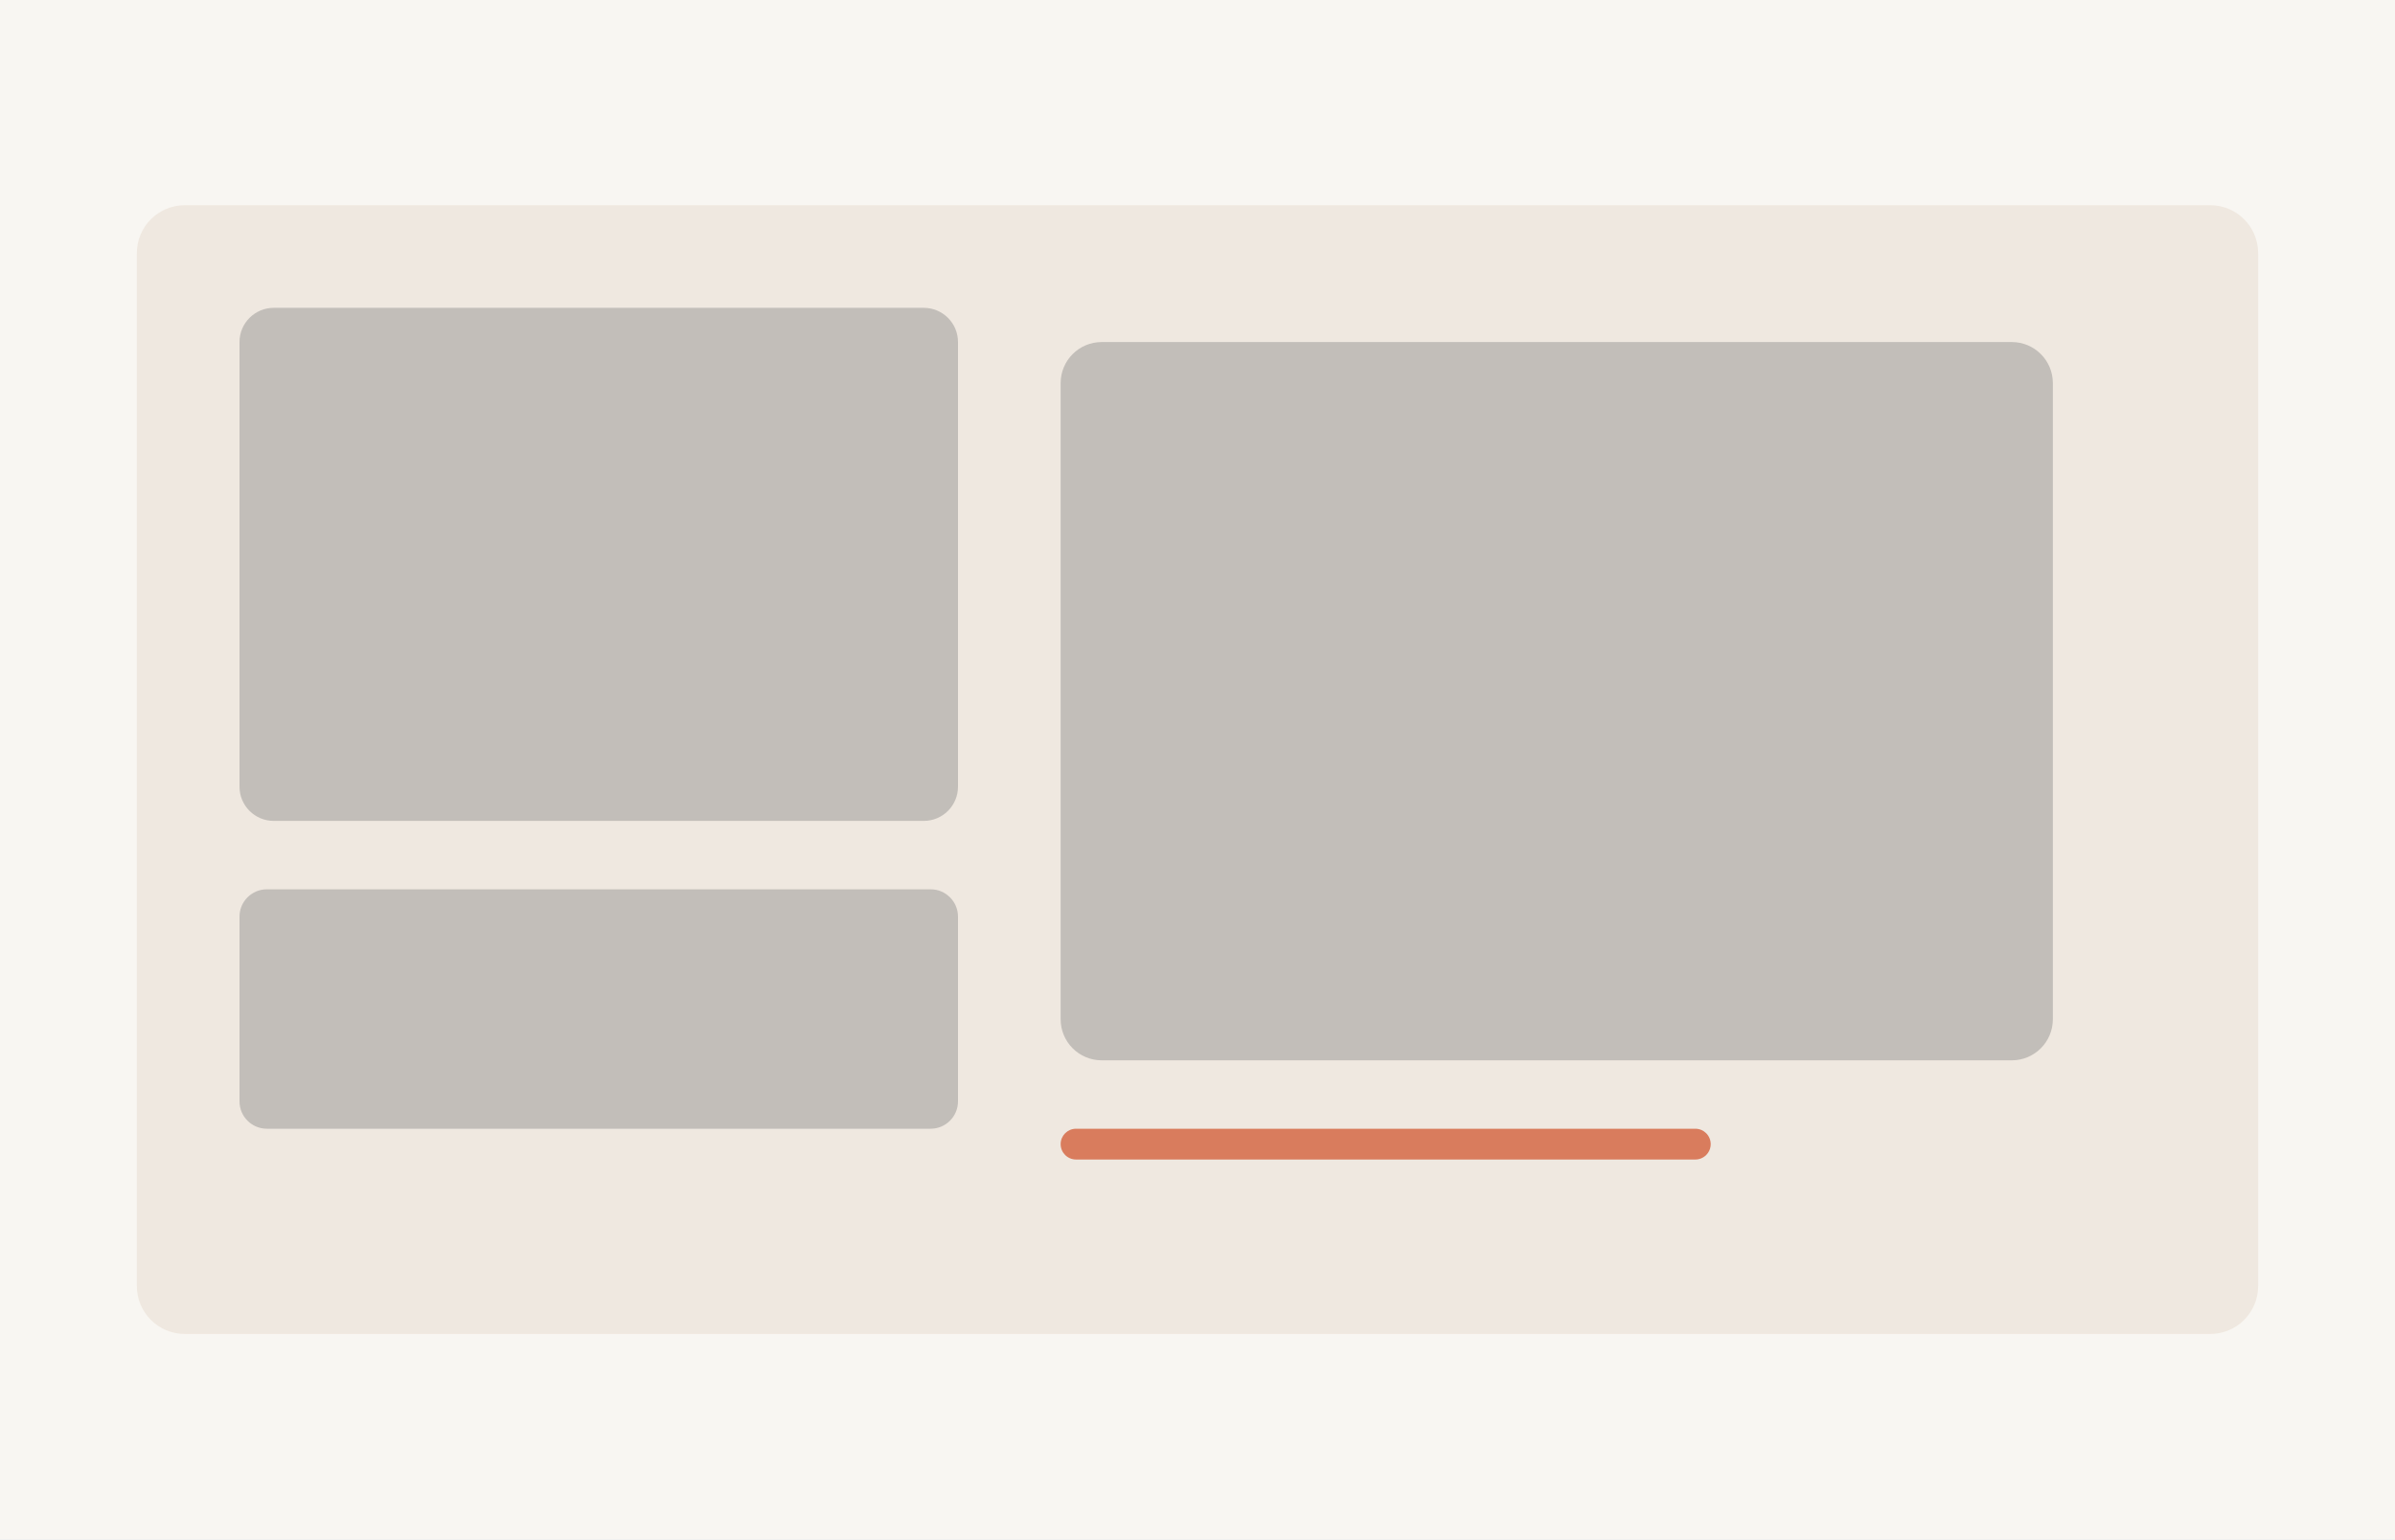
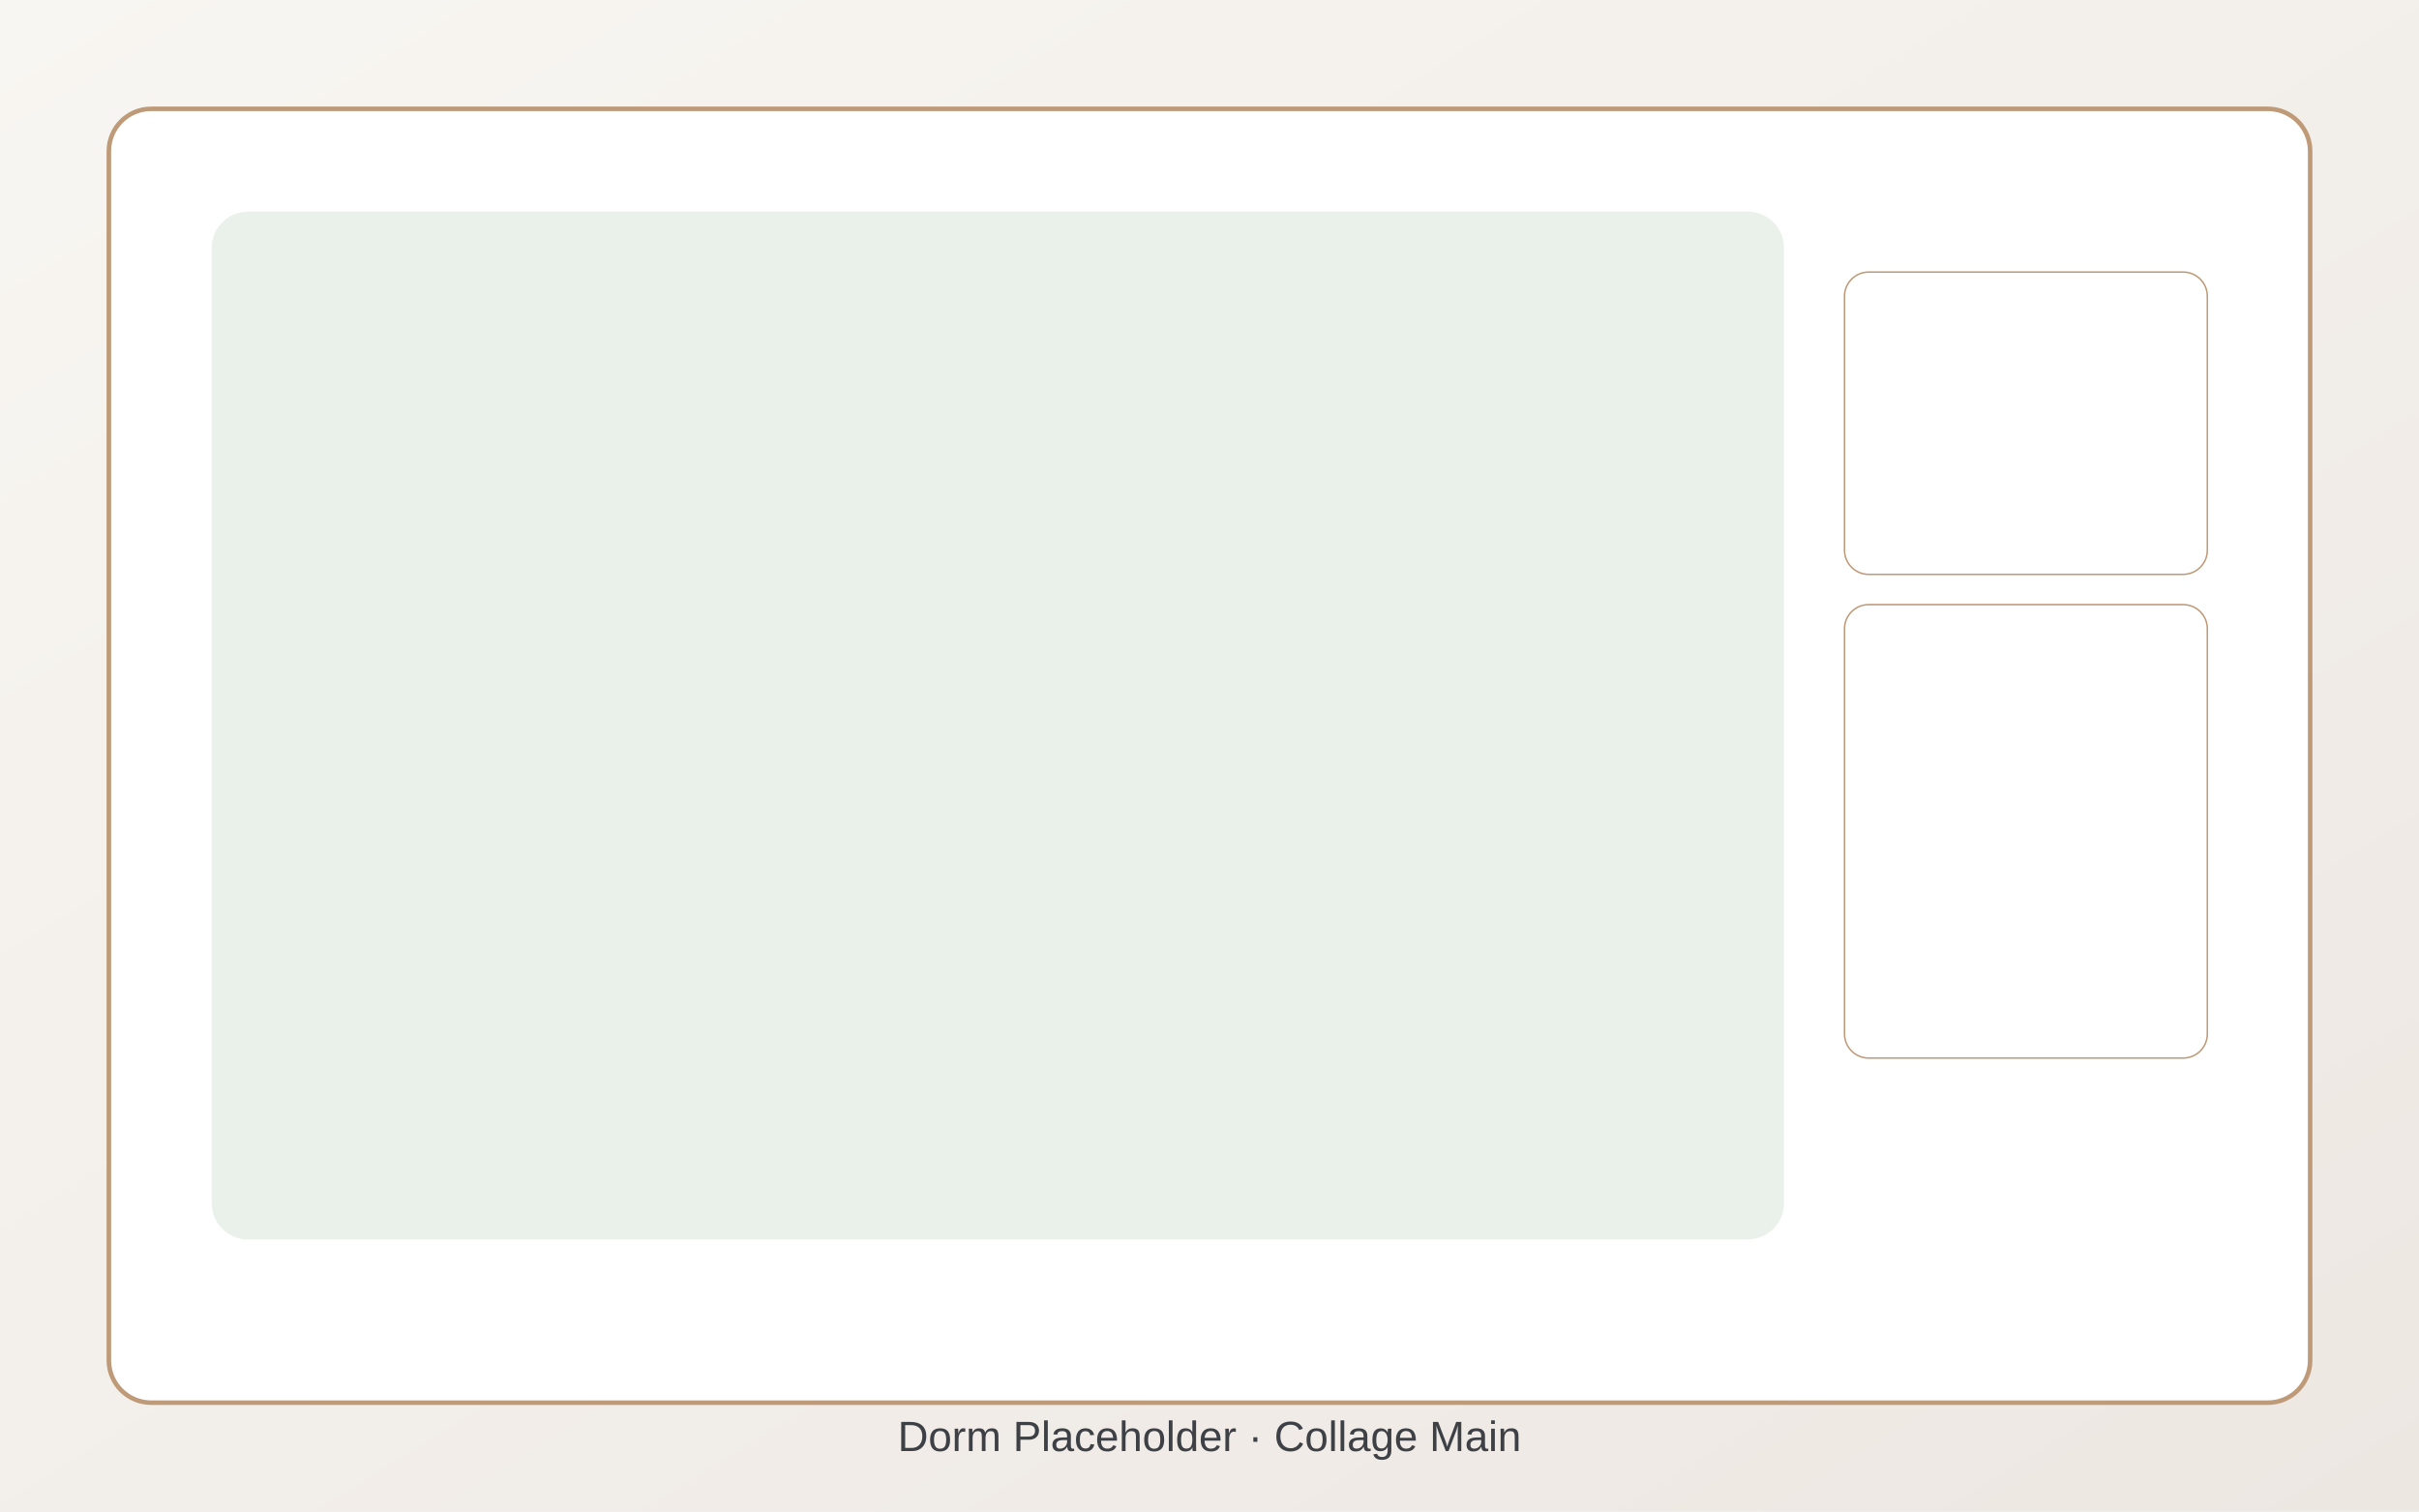
- <svg xmlns="http://www.w3.org/2000/svg" width="1400" height="900" viewBox="0 0 1400 900" role="img" aria-label="Dorm placeholder: warm study space">
-   <rect width="1400" height="900" fill="#F8F6F2" />
-   <rect x="80" y="120" width="1240" height="660" rx="28" fill="#BE9A78" opacity="0.15" />
-   <g fill="#3D4045" opacity="0.25">
-     <rect x="140" y="180" width="420" height="300" rx="20" />
-     <rect x="140" y="520" width="420" height="140" rx="16" />
-     <rect x="620" y="200" width="580" height="420" rx="24" />
+ <svg xmlns="http://www.w3.org/2000/svg" width="1600" height="1000" viewBox="0 0 1600 1000" role="img" aria-label="Dorm placeholder: warm study space">
+   <defs>
+     <linearGradient id="warm" x1="0" y1="0" x2="1" y2="1">
+       <stop offset="0%" stop-color="#F8F6F2" />
+       <stop offset="100%" stop-color="#EDE7E2" />
+     </linearGradient>
+   </defs>
+   <rect width="1600" height="1000" fill="url(#warm)" />
+   <rect x="72" y="72" width="1456" height="856" rx="28" fill="#FFFFFF" stroke="#BE9A78" stroke-width="3" />
+   <g transform="translate(140,140)">
+     <rect x="0" y="0" width="1040" height="680" rx="24" fill="#EAF1EB" />
+     <rect x="1080" y="40" width="240" height="200" rx="16" fill="#FFF" stroke="#BE9A78" />
+     <rect x="1080" y="260" width="240" height="300" rx="16" fill="#FFF" stroke="#BE9A78" />
  </g>
-   <rect x="620" y="660" width="380" height="18" rx="9" fill="#D97C5D" />
+   <text x="800" y="960" text-anchor="middle" fill="#3D4045" font-size="28" font-family="Plus Jakarta Sans, Arial, sans-serif">Dorm Placeholder · Collage Main</text>
</svg>
